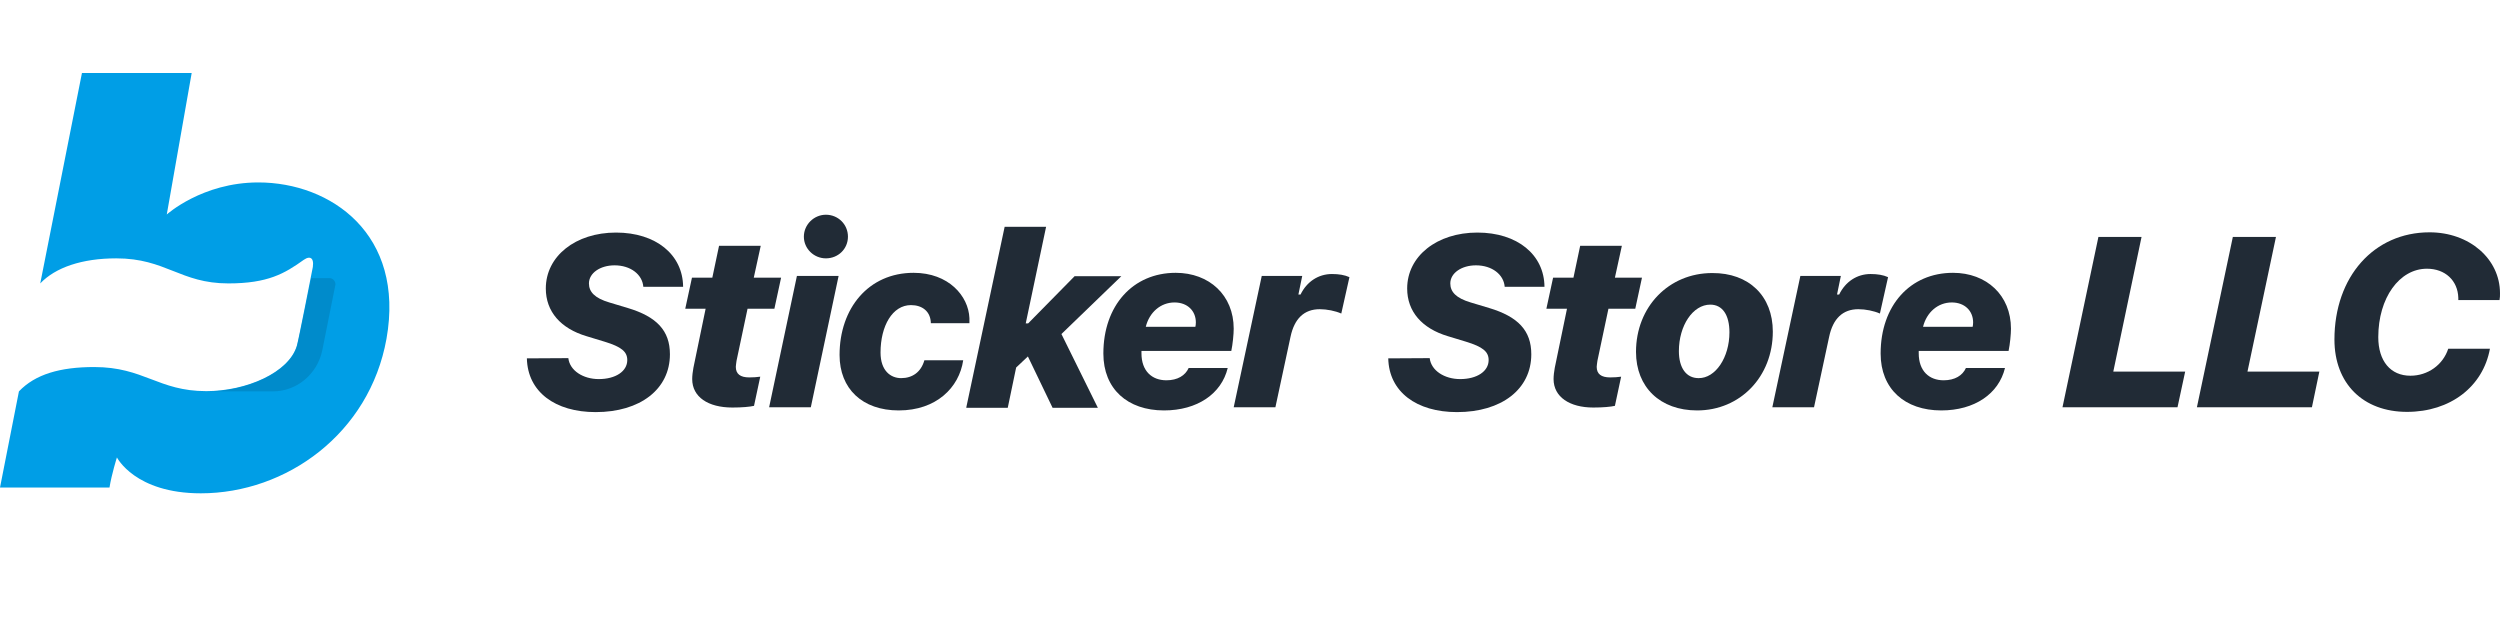
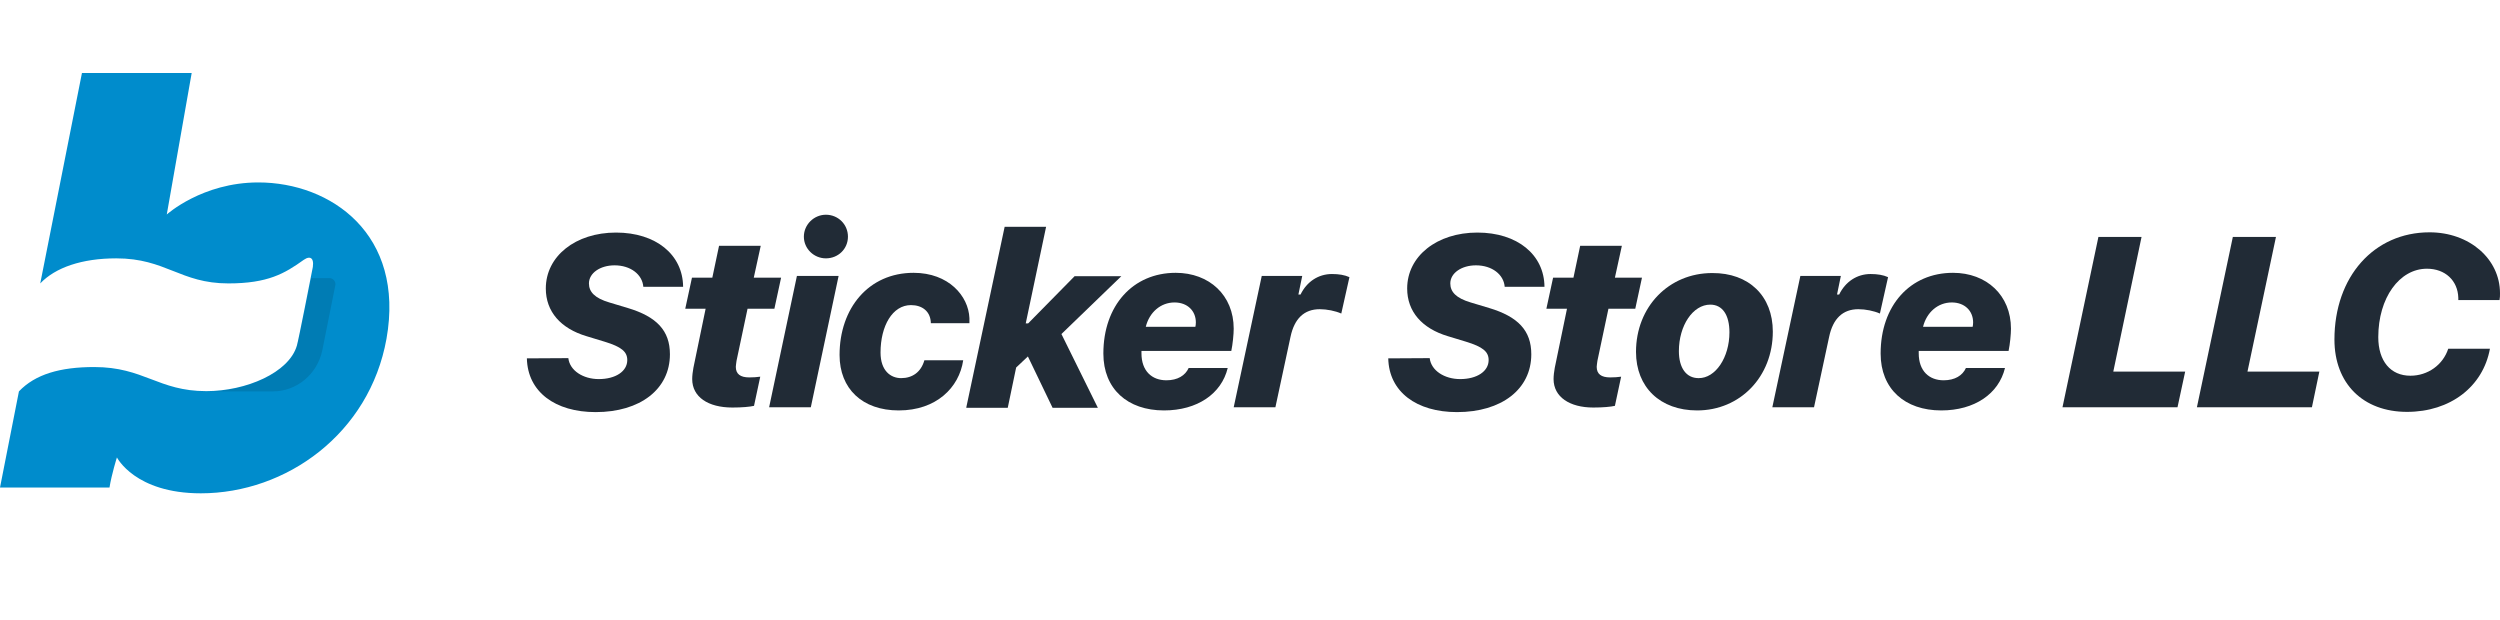
<svg xmlns="http://www.w3.org/2000/svg" width="222" height="55" viewBox="0 0 222 55" fill="none">
-   <path d="M22.936 16.2C17.957 16.2 14.809 19.047 14.809 19.047L17.021 6.484H7.277L3.574 25.167C4.915 23.755 7.277 22.942 10.319 22.942C14.745 22.942 16 25.167 20.277 25.167C23.787 25.167 25.277 24.29 26.979 23.07C27.596 22.642 28 22.942 27.702 24.097C27.66 24.311 26.489 30.303 26.362 30.689C25.66 33.107 21.83 34.733 18.319 34.733C14.043 34.733 12.787 32.593 8.362 32.593C5.34 32.593 3.128 33.235 1.681 34.755L0 43.294C0 43.294 2.553 43.294 9.723 43.294C9.915 42.095 10.383 40.619 10.383 40.619C10.383 40.619 11.979 43.807 17.83 43.807C25.425 43.807 32.809 38.5 34.319 30.09C35.979 20.802 29.383 16.2 22.936 16.2Z" fill="#009EE6" />
-   <path opacity="0.59" d="M29.276 24.697H27.638C27.255 26.601 26.468 30.41 26.383 30.71C25.702 33.043 22.064 34.669 18.638 34.755H24.234C26.34 34.755 28.17 33.235 28.617 31.117L29.787 25.274C29.808 24.996 29.574 24.697 29.276 24.697Z" fill="#007EB8" />
-   <path d="M50.468 31.802C50.596 32.914 51.787 33.663 53.17 33.663C54.659 33.663 55.702 32.979 55.702 31.973C55.702 31.224 55.17 30.796 53.702 30.346L52.085 29.854C49.787 29.169 48.468 27.671 48.468 25.617C48.468 22.749 51.106 20.652 54.702 20.652C58.255 20.652 60.638 22.621 60.66 25.467H57.127C57.042 24.375 56 23.562 54.574 23.562C53.298 23.562 52.298 24.247 52.298 25.167C52.298 25.916 52.808 26.473 54.106 26.858L55.745 27.35C58.319 28.121 59.489 29.362 59.489 31.459C59.489 34.562 56.851 36.595 52.894 36.595C49.298 36.595 46.851 34.798 46.787 31.823L50.468 31.802Z" fill="#212B36" />
+   <path d="M22.936 16.2C17.957 16.2 14.809 19.047 14.809 19.047L17.021 6.484H7.277L3.574 25.167C4.915 23.755 7.277 22.942 10.319 22.942C14.745 22.942 16 25.167 20.277 25.167C23.787 25.167 25.277 24.29 26.979 23.07C27.596 22.642 28 22.942 27.702 24.097C27.66 24.311 26.489 30.303 26.362 30.689C25.66 33.107 21.83 34.733 18.319 34.733C14.043 34.733 12.787 32.593 8.362 32.593C5.34 32.593 3.128 33.235 1.681 34.755L0 43.294C0 43.294 2.553 43.294 9.723 43.294C9.915 42.095 10.383 40.619 10.383 40.619C10.383 40.619 11.979 43.807 17.83 43.807C25.425 43.807 32.809 38.5 34.319 30.09C35.979 20.802 29.383 16.2 22.936 16.2Z" fill="#008CCC" />
+   <path opacity="0.59" d="M29.276 24.697H27.638C27.255 26.601 26.468 30.41 26.383 30.71C25.702 33.043 22.064 34.669 18.638 34.755H24.234C26.34 34.755 28.17 33.235 28.617 31.117L29.787 25.274C29.808 24.996 29.574 24.697 29.276 24.697Z" fill="black" fill-opacity="0.2" />
+   <path d="M50.468 31.802C50.596 32.914 51.787 33.663 53.17 33.663C54.66 33.663 55.702 32.979 55.702 31.973C55.702 31.224 55.17 30.796 53.702 30.346L52.085 29.854C49.787 29.169 48.468 27.671 48.468 25.617C48.468 22.749 51.106 20.652 54.702 20.652C58.255 20.652 60.638 22.621 60.66 25.467H57.127C57.042 24.375 56 23.562 54.574 23.562C53.298 23.562 52.298 24.247 52.298 25.167C52.298 25.916 52.808 26.473 54.106 26.858L55.745 27.35C58.319 28.121 59.489 29.362 59.489 31.459C59.489 34.562 56.851 36.595 52.894 36.595C49.298 36.595 46.851 34.798 46.787 31.823L50.468 31.802Z" fill="#212B36" />
  <path d="M61.468 33.663C61.468 33.364 61.511 33 61.575 32.658L62.66 27.414H60.851L61.447 24.654H63.255L63.851 21.829H67.553L66.936 24.654H69.362L68.766 27.414H66.383L65.404 32.037C65.383 32.23 65.34 32.444 65.34 32.572C65.34 33.214 65.745 33.514 66.532 33.514C66.872 33.514 67.234 33.492 67.511 33.449L66.957 36.039C66.596 36.124 65.894 36.189 65.043 36.189C62.872 36.189 61.468 35.247 61.468 33.663Z" fill="#212B36" />
  <path d="M70.766 24.504H74.468L72 36.167H68.298L70.766 24.504ZM71.383 21.016C71.383 19.945 72.277 19.068 73.34 19.068C74.425 19.068 75.298 19.924 75.298 21.016C75.298 22.107 74.425 22.942 73.34 22.942C72.277 22.942 71.383 22.086 71.383 21.016Z" fill="#212B36" />
  <path d="M86.085 28.249C86.085 28.377 86.085 28.549 86.085 28.698H82.66C82.638 27.65 81.894 27.093 80.894 27.093C79.255 27.093 78.192 28.934 78.192 31.309C78.192 32.914 79.085 33.578 80.021 33.578C81.021 33.578 81.787 33.043 82.085 31.994H85.532C85.17 34.434 83.128 36.446 79.808 36.446C76.575 36.446 74.553 34.52 74.553 31.523C74.553 27.372 77.128 24.226 81.128 24.226C84.234 24.226 86 26.28 86.085 28.249Z" fill="#212B36" />
  <path d="M85.809 36.167L89.213 20.138H92.894L91.085 28.72H91.298L95.426 24.525H99.575L94.255 29.662L97.489 36.21H93.468L91.277 31.652L90.234 32.636L89.489 36.21H85.809V36.167Z" fill="#212B36" />
  <path d="M97.979 31.395C97.979 27.136 100.596 24.226 104.404 24.226C107.383 24.226 109.553 26.216 109.553 29.191C109.553 29.662 109.468 30.56 109.34 31.16H101.362C101.362 31.202 101.362 31.331 101.362 31.373C101.362 32.957 102.298 33.77 103.575 33.77C104.575 33.77 105.255 33.342 105.553 32.679H109.021C108.468 34.969 106.319 36.446 103.362 36.446C100.128 36.446 97.979 34.541 97.979 31.395ZM106.149 29.02C106.17 28.955 106.192 28.784 106.192 28.634C106.192 27.607 105.447 26.858 104.298 26.858C103.064 26.858 102.064 27.735 101.745 29.02H106.149Z" fill="#212B36" />
  <path d="M112.043 24.504H115.638L115.298 26.152H115.489C116.043 25.017 117.064 24.333 118.277 24.333C118.894 24.333 119.404 24.418 119.83 24.611L119.106 27.842C118.574 27.607 117.83 27.457 117.192 27.457C115.809 27.457 114.936 28.292 114.596 29.918L113.255 36.167H109.553L112.043 24.504Z" fill="#212B36" />
  <path d="M126.957 31.802C127.085 32.914 128.277 33.663 129.66 33.663C131.149 33.663 132.191 32.979 132.191 31.973C132.191 31.224 131.66 30.796 130.192 30.346L128.574 29.854C126.277 29.169 124.957 27.671 124.957 25.617C124.957 22.749 127.596 20.652 131.191 20.652C134.745 20.652 137.128 22.621 137.149 25.467H133.617C133.532 24.375 132.489 23.562 131.064 23.562C129.787 23.562 128.787 24.247 128.787 25.167C128.787 25.916 129.298 26.473 130.596 26.858L132.234 27.35C134.809 28.121 135.979 29.362 135.979 31.459C135.979 34.562 133.34 36.595 129.383 36.595C125.787 36.595 123.34 34.798 123.277 31.823L126.957 31.802Z" fill="#212B36" />
  <path d="M137.957 33.663C137.957 33.364 138 33 138.064 32.658L139.149 27.414H137.319L137.915 24.654H139.723L140.319 21.829H144.021L143.404 24.654H145.808L145.213 27.414H142.83L141.851 32.037C141.83 32.23 141.787 32.444 141.787 32.572C141.787 33.214 142.191 33.514 142.979 33.514C143.319 33.514 143.681 33.492 143.957 33.449L143.404 36.039C143.042 36.124 142.34 36.189 141.489 36.189C139.383 36.189 137.957 35.247 137.957 33.663Z" fill="#212B36" />
  <path d="M157.426 29.448C157.426 33.449 154.532 36.446 150.702 36.446C147.426 36.446 145.277 34.391 145.277 31.245C145.277 27.243 148.192 24.247 152.043 24.247C155.298 24.226 157.426 26.28 157.426 29.448ZM153.574 29.512C153.574 27.971 152.957 27.051 151.872 27.051C150.34 27.051 149.085 28.891 149.085 31.181C149.085 32.679 149.745 33.578 150.83 33.578C152.34 33.599 153.574 31.737 153.574 29.512Z" fill="#212B36" />
  <path d="M159.872 24.504H163.468L163.128 26.152H163.319C163.872 25.017 164.894 24.333 166.106 24.333C166.723 24.333 167.234 24.418 167.66 24.611L166.936 27.842C166.404 27.607 165.66 27.457 165.021 27.457C163.638 27.457 162.766 28.292 162.426 29.918L161.085 36.167H157.383L159.872 24.504Z" fill="#212B36" />
  <path d="M167 31.395C167 27.136 169.617 24.226 173.426 24.226C176.404 24.226 178.574 26.216 178.574 29.191C178.574 29.662 178.489 30.56 178.362 31.16H170.383C170.383 31.202 170.383 31.331 170.383 31.373C170.383 32.957 171.319 33.77 172.596 33.77C173.596 33.77 174.277 33.342 174.574 32.679H178.043C177.489 34.969 175.34 36.446 172.383 36.446C169.149 36.446 167 34.541 167 31.395ZM175.17 29.02C175.191 28.955 175.213 28.784 175.213 28.634C175.213 27.607 174.468 26.858 173.319 26.858C172.085 26.858 171.085 27.735 170.766 29.02H175.17Z" fill="#212B36" />
  <path d="M193.362 36.167H183.149L186.34 21.037H190.17L187.66 33H194.043L193.362 36.167Z" fill="#212B36" />
  <path d="M205.298 36.167H195.085L198.277 21.037H202.106L199.575 33H205.958L205.298 36.167Z" fill="#212B36" />
  <path d="M218.298 26.451C218.255 24.91 217.128 23.862 215.511 23.862C213.064 23.862 211.191 26.451 211.191 29.94C211.191 32.058 212.277 33.364 214.043 33.364C215.596 33.364 216.936 32.401 217.404 30.967H221.106C220.489 34.348 217.574 36.574 213.745 36.574C209.83 36.574 207.298 34.049 207.298 30.154C207.298 24.568 210.808 20.63 215.745 20.63C219.277 20.63 222 22.984 222 26.045C222 26.259 222 26.43 221.957 26.644H218.298C218.298 26.623 218.298 26.58 218.298 26.451Z" fill="#212B36" />
</svg>
